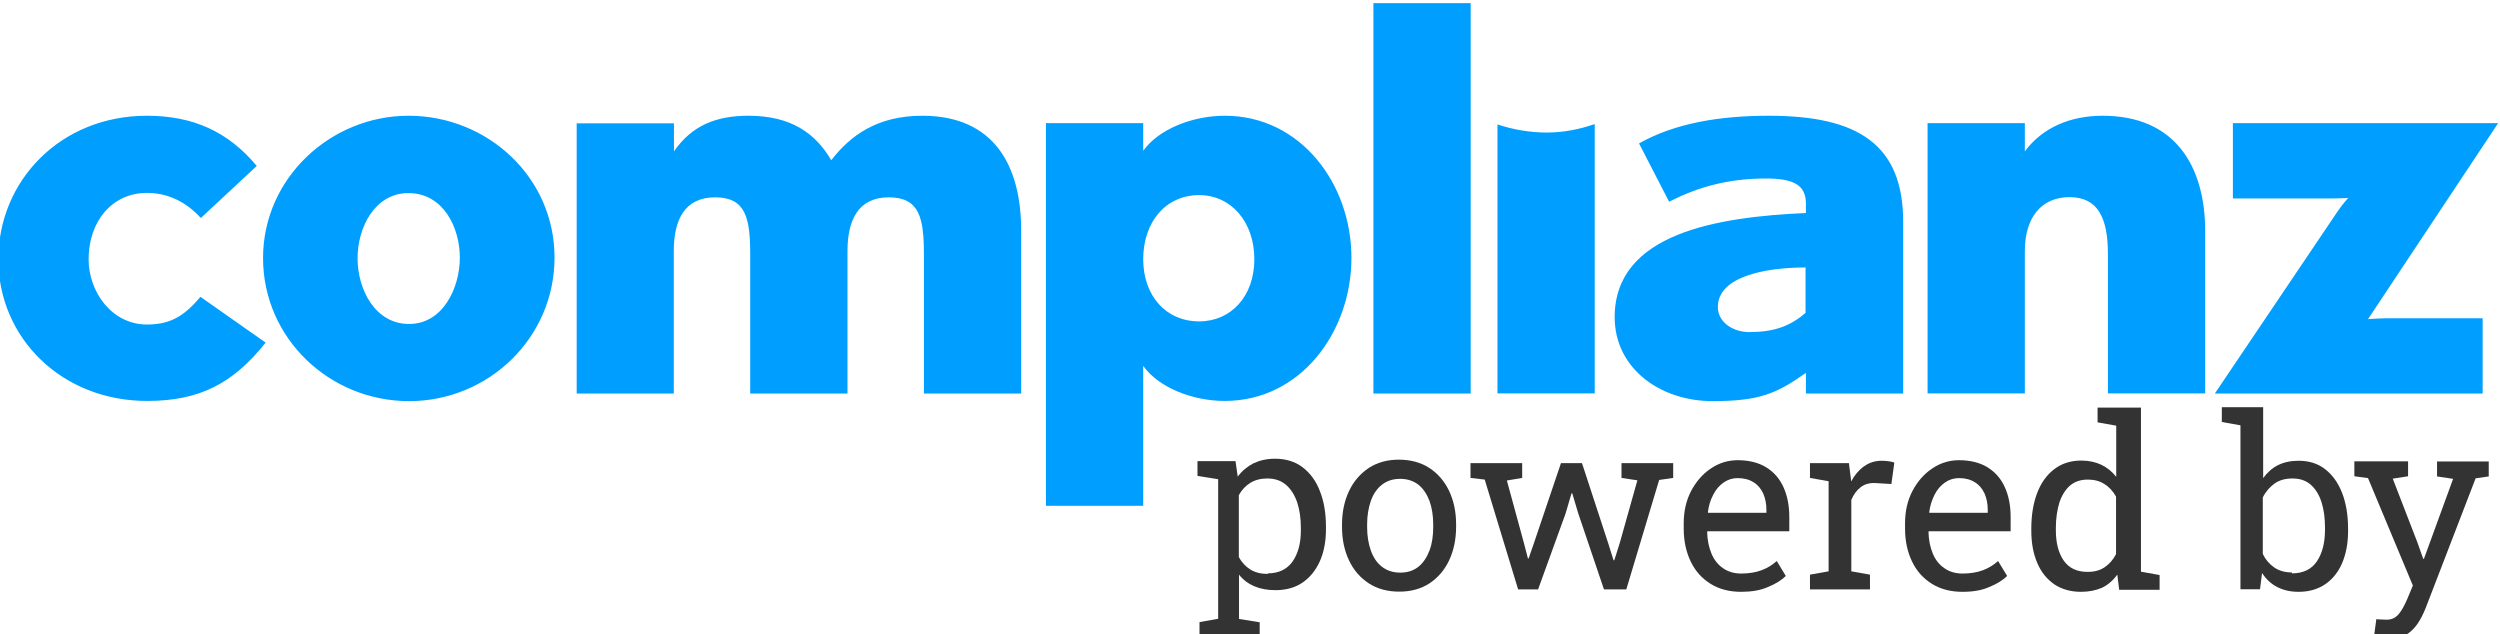
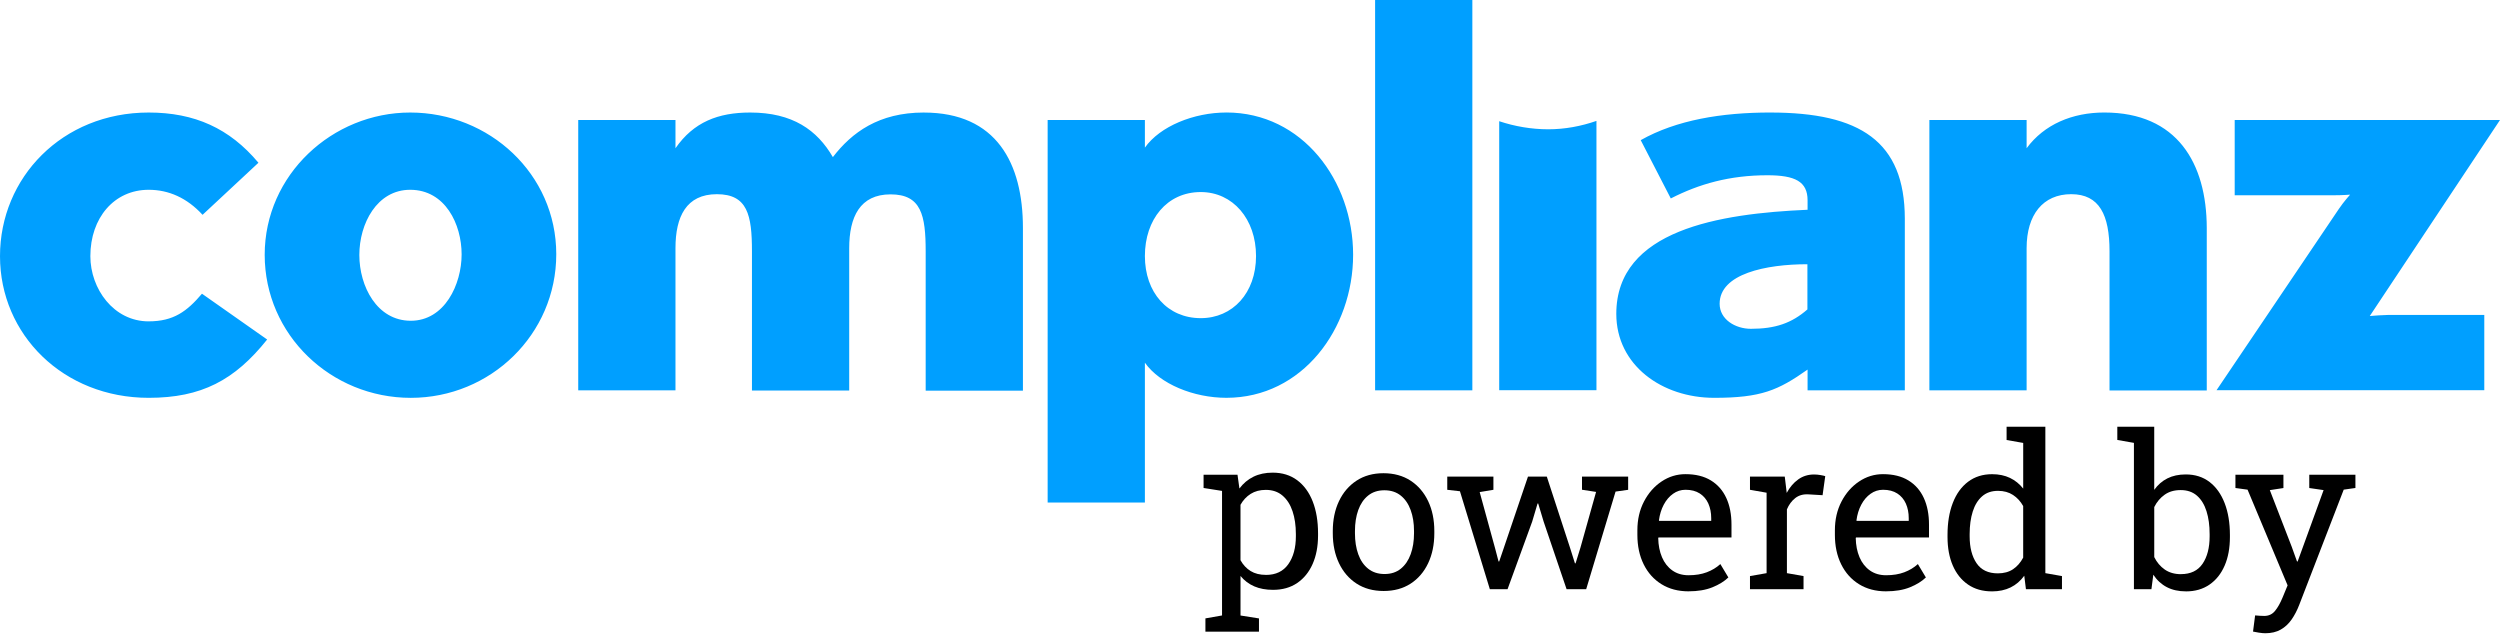
- <svg xmlns="http://www.w3.org/2000/svg" version="1.1" id="uuid-7dd7b5b8-c5e0-4d79-ad53-47e9a05e6f8e" x="0px" y="0px" viewBox="0 0 1354.3 343" style="enable-background:new 0 0 1354.3 343;" xml:space="preserve">
-   <style type="text/css">
- 	.st0{fill:#009FFF;}
- 	.st1{fill:#333333;}
- </style>
-   <path class="st0" d="M663.5,62.7c-17.7,0-36,7.4-44.2,19v-15h-52.7V274h52.7v-75.8c8.2,11.6,26.5,19,44.2,19  c41.1,0,68.6-37.4,68.6-77.5S704.6,62.7,663.5,62.7L663.5,62.7L663.5,62.7z M649.6,174.1c-18,0-30.3-13.9-30.3-33.7  s11.9-34.7,30.3-34.7c17.4,0,29.9,14.6,29.9,34.7S666.9,174.1,649.6,174.1z M499.6,62.7c-24.5,0-39,10.8-49.3,24.1  c-8.5-14.6-21.8-24.1-44.8-24.1c-17.3,0-30.6,5.1-40.4,19.3V66.8h-52.7v146.4H365v-77.1c0-16.9,5.8-29.2,22.4-29.2s19,11.2,19,30.9  v75.4h52.7v-77.1c0-16.9,5.8-29.2,22.4-29.2s19,11.2,19,30.9v75.4h52.7v-88.2C553.2,90.2,538.9,62.7,499.6,62.7L499.6,62.7  L499.6,62.7z M221.3,62.7c-42.1,0-78.8,33.7-78.8,77.1s36,77.5,79.1,77.5s78.8-34.3,78.8-77.8S264.1,62.7,221.3,62.7L221.3,62.7  L221.3,62.7z M221.6,175.5c-18.4,0-27.9-18.7-27.9-35.6s9.5-35.3,27.5-35.3c19,0,27.9,18.7,27.9,35S240,175.5,221.6,175.5  L221.6,175.5L221.6,175.5z M79.6,175.8c-19,0-31.6-17.7-31.6-35.3c0-20.8,12.9-36,31.6-36c10.8,0,20.8,4.4,29.2,13.6l30.3-28.2  c-15.6-18.7-34.7-27.2-59.5-27.2C32.7,62.7-0.9,98-0.9,140.5s34.3,76.7,80.6,76.7c28.5,0,46.6-9.5,64.2-31.6l-35.3-24.8  C100.4,170.4,93.2,175.8,79.6,175.8L79.6,175.8L79.6,175.8z M1139,62.7c-17.4,0-32.6,6.4-42.1,19.3V66.7h-52.7v146.4h52.7v-77.1  c0-18,8.8-29.2,24.2-29.2s20.8,11.2,20.8,30.9v75.4h52.7v-88.1C1194.5,90.2,1178.5,62.7,1139,62.7L1139,62.7L1139,62.7z M958.2,62.7  c-26.5,0-50.9,4-70.3,15l16.3,31.6c15.3-7.9,31.9-12.6,52.3-12.6c15,0,21.8,3.4,21.8,13.6v5.1c-47.5,2.1-103.6,10.8-103.6,56.4  c0,27.9,24.8,45.5,53,45.5c25.5,0,34.7-4.1,50.6-15.3v11.2h52.7v-93.1C1030.9,78.3,1006.7,62.7,958.2,62.7L958.2,62.7L958.2,62.7z   M978.2,169.4c-8.5,7.4-17.4,10.5-30.6,10.5c-8.5,0-17-5.1-17-13.6c0-16.3,25.1-21.4,47.5-21.4V169.4z M744,213.2h52.7V1.7H744  V213.2L744,213.2z M1282.8,172.9l70.5-106.2h-143.7v40.8h53.7c4.8,0,8.8-0.3,8.8-0.3s-3.4,3.7-6.1,7.8l-66.2,98.2h145.1v-40.8h-52.1  C1289.8,172.4,1285.4,172.7,1282.8,172.9L1282.8,172.9L1282.8,172.9z M811.2,67.4v145.7h52.7V67.2c-8.3,2.9-17.1,4.6-26.1,4.6  S819.6,70.2,811.2,67.4L811.2,67.4L811.2,67.4z" />
-   <g>
-     <g>
-       <path class="st1" d="M649.8,345v-8l10.1-1.8v-75.6l-11.2-1.8v-8h20.6l1.2,8.4c2.3-3.1,5.2-5.5,8.5-7.2c3.4-1.6,7.2-2.5,11.7-2.5    c5.8,0,10.8,1.5,14.9,4.6c4.1,3.1,7.3,7.4,9.4,12.9c2.2,5.5,3.3,12,3.3,19.4v1.3c0,6.6-1.1,12.4-3.3,17.3s-5.3,8.8-9.4,11.6    c-4.1,2.8-9,4.1-14.7,4.1c-4.3,0-8.1-0.7-11.4-2.1c-3.3-1.4-6.1-3.5-8.3-6.3v24l11.2,1.8v8L649.8,345L649.8,345z M686.8,310.6    c5.9,0,10.4-2.2,13.4-6.4c3-4.3,4.5-9.9,4.5-16.7V286c0-5.3-0.7-9.9-2-13.9c-1.4-4-3.4-7.2-6.1-9.5s-6.1-3.4-10.1-3.4    c-3.6,0-6.6,0.8-9.2,2.4c-2.6,1.6-4.6,3.8-6.2,6.6v33.6c1.6,2.9,3.7,5.1,6.2,6.7c2.6,1.6,5.7,2.4,9.5,2.4L686.8,310.6z" />
+ <svg xmlns="http://www.w3.org/2000/svg" id="uuid-7dd7b5b8-c5e0-4d79-ad53-47e9a05e6f8e" viewBox="0 0 1354.3 343.04">
+   <path d="m664.37,60.95c-17.7,0-35.97,7.44-44.16,19.02v-14.97h-52.68v207.23h52.68v-75.75c8.19,11.58,26.46,19.02,44.16,19.02,41.1,0,68.64-37.38,68.64-77.49s-27.54-77.07-68.64-77.07h0Zm-13.89,111.4c-18.03,0-30.27-13.89-30.27-33.66s11.91-34.65,30.27-34.65c17.37,0,29.94,14.64,29.94,34.65s-12.65,33.66-29.94,33.66Zm-150.01-111.39c-24.48,0-39.03,10.83-49.29,24.15-8.52-14.64-21.75-24.15-44.82-24.15-17.28,0-30.6,5.13-40.44,19.35v-15.3h-52.68v146.45h52.68v-77.07c0-16.95,5.79-29.19,22.41-29.19s19.02,11.25,19.02,30.93v75.42h52.68v-77.07c0-16.95,5.79-29.19,22.41-29.19s19.02,11.25,19.02,30.93v75.42h52.68v-88.15c0-35.06-14.31-62.52-53.67-62.52h0Zm-278.27,0c-42.09,0-78.81,33.66-78.81,77.07s35.97,77.49,79.14,77.49,78.81-34.32,78.81-77.82-36.3-76.74-79.14-76.74h0Zm.33,112.8c-18.36,0-27.87-18.69-27.87-35.64s9.51-35.31,27.54-35.31c19.02,0,27.87,18.69,27.87,34.98s-9.18,35.97-27.54,35.97h0Zm-141.99.33c-19.02,0-31.59-17.7-31.59-35.31,0-20.76,12.9-35.97,31.59-35.97,10.83,0,20.76,4.38,29.19,13.56l30.27-28.2c-15.63-18.69-34.65-27.21-59.46-27.21-46.88,0-80.54,35.31-80.54,77.81s34.32,76.74,80.55,76.74c28.53,0,46.56-9.51,64.17-31.59l-35.31-24.81c-8.1,9.51-15.3,14.97-28.86,14.97h-.01ZM1139.95,60.95c-17.37,0-32.58,6.45-42.09,19.35v-15.3h-52.68v146.45h52.68v-77.07c0-18.03,8.85-29.19,24.15-29.19s20.76,11.25,20.76,30.93v75.42h52.68v-88.07c-.08-35.06-16.04-62.52-55.49-62.52h-.01Zm-180.85,0c-26.46,0-50.94,4.05-70.29,14.97l16.29,31.59c15.3-7.86,31.92-12.57,52.35-12.57,14.97,0,21.75,3.39,21.75,13.56v5.13c-47.55,2.07-103.62,10.83-103.62,56.4,0,27.87,24.81,45.48,53.01,45.48,25.47,0,34.65-4.05,50.61-15.3v11.25h52.68v-93.11c-.08-41.76-24.23-57.39-72.77-57.39h-.01Zm20.01,106.67c-8.52,7.44-17.37,10.5-30.6,10.5-8.52,0-16.95-5.13-16.95-13.56,0-16.29,25.14-21.42,47.55-21.42v24.48Zm-234.19,43.83h52.68V0h-52.68v211.45h0Zm538.84-40.26l70.54-106.18h-143.72v40.77h53.67c4.8,0,8.85-.33,8.85-.33,0,0-3.39,3.72-6.12,7.77l-66.24,98.16h145.05v-40.77h-52.1c-2.98.08-7.36.33-9.92.58h-.01Zm-471.61-105.52v145.71h52.68V65.49c-8.27,2.89-17.12,4.55-26.13,4.55s-18.19-1.57-26.55-4.38h0Z" style="fill:#009fff;" />
+   <g style="isolation:isolate;">
+     <g style="isolation:isolate;">
+       <path d="m653,342.17v-7.18l9-1.58v-67.48l-10-1.58v-7.18h18.38l1.04,7.46c2.09-2.79,4.62-4.92,7.62-6.39,2.99-1.47,6.46-2.2,10.4-2.2,5.18,0,9.6,1.37,13.27,4.1,3.67,2.73,6.47,6.56,8.4,11.48s2.9,10.67,2.9,17.27v1.19c0,5.88-.98,11.02-2.93,15.43s-4.74,7.85-8.37,10.32c-3.63,2.47-7.99,3.7-13.09,3.7-3.86,0-7.25-.63-10.17-1.89-2.92-1.26-5.4-3.14-7.44-5.62v21.41l10,1.58v7.18h-29Zm32.83-30.73c5.31,0,9.34-1.94,12.07-5.81,2.73-3.87,4.1-8.9,4.1-15.09v-1.2c0-4.71-.61-8.85-1.82-12.44s-3.03-6.4-5.44-8.45c-2.41-2.05-5.42-3.07-9.02-3.07-3.19,0-5.92.72-8.2,2.16-2.28,1.44-4.12,3.42-5.52,5.92v30c1.4,2.54,3.24,4.51,5.49,5.89,2.26,1.39,5.04,2.08,8.34,2.08Z" />
    </g>
-     <g>
-       <path class="st1" d="M758,320.5c-6.4,0-11.9-1.5-16.5-4.5s-8.2-7.1-10.7-12.4c-2.5-5.3-3.8-11.3-3.8-18.1v-1.4    c0-6.8,1.3-12.8,3.8-18.1c2.5-5.3,6.1-9.4,10.7-12.5c4.6-3,10.1-4.5,16.3-4.5s11.9,1.5,16.5,4.5s8.2,7.2,10.7,12.4    c2.5,5.3,3.8,11.3,3.8,18.1v1.4c0,6.8-1.3,12.9-3.8,18.2c-2.5,5.3-6.1,9.4-10.6,12.4C769.8,319,764.4,320.5,758,320.5L758,320.5z     M758.6,310.2c3.9,0,7.2-1.1,9.8-3.2c2.6-2.1,4.6-5.1,6-8.8s2-8,2-12.7v-1.4c0-4.8-0.7-9-2-12.7c-1.4-3.7-3.4-6.7-6-8.8    c-2.7-2.1-6-3.2-9.9-3.2c-4,0-7.2,1.1-9.9,3.2c-2.7,2.1-4.7,5.1-6,8.8c-1.3,3.7-2,8-2,12.7v1.4c0,4.8,0.7,9,2,12.7    c1.3,3.7,3.3,6.7,6,8.8S754.6,310.2,758.6,310.2L758.6,310.2z" />
+     <g style="isolation:isolate;">
+       <path d="m749.56,320.15c-5.68,0-10.58-1.34-14.69-4.01-4.11-2.67-7.28-6.36-9.52-11.08-2.24-4.72-3.35-10.1-3.35-16.16v-1.25c0-6.06,1.12-11.45,3.35-16.16,2.24-4.72,5.41-8.42,9.52-11.11,4.11-2.69,8.97-4.03,14.57-4.03s10.58,1.34,14.69,4.03c4.11,2.69,7.28,6.38,9.52,11.08,2.23,4.7,3.35,10.1,3.35,16.19v1.25c0,6.1-1.12,11.51-3.35,16.22-2.24,4.72-5.4,8.4-9.49,11.05s-8.96,3.98-14.6,3.98Zm.5-9.19c3.49,0,6.42-.96,8.78-2.87,2.36-1.91,4.14-4.53,5.35-7.86,1.21-3.33,1.81-7.11,1.81-11.34v-1.23c0-4.24-.6-8.02-1.81-11.34-1.21-3.33-3-5.95-5.38-7.86-2.38-1.91-5.33-2.87-8.86-2.87s-6.43.96-8.81,2.87c-2.38,1.91-4.16,4.54-5.35,7.86-1.19,3.33-1.78,7.11-1.78,11.34v1.23c0,4.24.59,8.02,1.78,11.34,1.19,3.33,2.98,5.95,5.38,7.86,2.4,1.91,5.36,2.87,8.89,2.87Z" />
    </g>
-     <g>
-       <path class="st1" d="M822.4,319.3l-18.1-59.5l-7.7-0.9v-8h28v8l-8.3,1.4l9.3,34.1l2.1,8.1h0.4l2.8-8.1l14.7-43.5h11.4l14.1,43.1    l3,9.5h0.4l3-9.5l9.5-33.8l-8.6-1.3v-8h28v8l-7.6,1.1L881,319.3h-12.1L855,278.2l-3.3-11l-0.4,0.1l-3.2,10.9l-14.9,41.1    L822.4,319.3L822.4,319.3z" />
+     <g style="isolation:isolate;">
+       <path d="m807.07,319.17l-16.19-53.05-6.87-.79v-7.16h25v7.16l-7.44,1.24,8.33,30.38,1.9,7.22h.34l2.46-7.22,13.14-38.78h10.19l12.56,38.48,2.69,8.52h.34l2.64-8.52,8.47-30.17-7.63-1.18v-7.12h25v7.16l-6.82.96-15.91,52.88h-10.62l-12.44-36.64-2.95-9.81-.34.06-2.9,9.75-13.35,36.64h-9.6Z" />
    </g>
-     <g>
-       <path class="st1" d="M943.2,320.6c-6.3,0-11.8-1.4-16.5-4.3c-4.7-2.9-8.3-6.9-10.8-12.1c-2.5-5.2-3.8-11.1-3.8-17.9v-2.8    c0-6.5,1.3-12.3,4-17.5c2.7-5.1,6.2-9.2,10.7-12.2c4.4-3,9.3-4.5,14.5-4.5c6.1,0,11.3,1.3,15.4,3.8c4.1,2.5,7.3,6.1,9.4,10.7    c2.1,4.6,3.2,10,3.2,16.2v7.8h-44.3l-0.2,0.3c0.1,4.4,0.9,8.3,2.3,11.7s3.5,6.1,6.3,8c2.7,1.9,6,2.9,9.8,2.9    c4.2,0,7.9-0.6,11.1-1.8c3.2-1.2,5.9-2.9,8.2-5l4.9,8.1c-2.4,2.4-5.7,4.4-9.7,6C953.7,319.8,948.8,320.6,943.2,320.6L943.2,320.6z     M925.3,277.8h31.6v-1.6c0-3.3-0.6-6.2-1.7-8.8c-1.2-2.6-2.9-4.7-5.2-6.1c-2.3-1.5-5.2-2.3-8.7-2.3c-2.8,0-5.3,0.8-7.6,2.4    c-2.3,1.6-4.2,3.8-5.6,6.6c-1.5,2.8-2.5,6-2.9,9.5L925.3,277.8L925.3,277.8z" />
+     <g style="isolation:isolate;">
+       <path d="m914.75,320.34c-5.63,0-10.53-1.29-14.69-3.87-4.17-2.58-7.38-6.17-9.65-10.77-2.27-4.6-3.41-9.91-3.41-15.94v-2.49c0-5.8,1.19-11,3.57-15.57,2.38-4.58,5.55-8.2,9.51-10.85,3.96-2.66,8.28-3.99,12.97-3.99,5.48,0,10.07,1.13,13.76,3.39,3.7,2.26,6.48,5.44,8.36,9.52,1.88,4.09,2.81,8.9,2.81,14.44v6.95h-39.52l-.17.28c.07,3.92.76,7.4,2.05,10.43,1.29,3.03,3.16,5.42,5.6,7.15,2.44,1.73,5.37,2.6,8.78,2.6,3.75,0,7.04-.54,9.88-1.61,2.83-1.07,5.28-2.55,7.35-4.44l4.34,7.24c-2.18,2.11-5.06,3.89-8.64,5.34s-7.89,2.18-12.92,2.18Zm-15.96-38.17h28.21v-1.47c0-2.94-.52-5.57-1.55-7.89-1.04-2.32-2.58-4.15-4.64-5.48s-4.63-2.01-7.72-2.01c-2.49,0-4.75.73-6.78,2.18-2.04,1.45-3.71,3.42-5.03,5.91-1.32,2.49-2.19,5.31-2.6,8.48l.11.28Z" />
    </g>
-     <g>
-       <path class="st1" d="M980.5,319.3v-8l10.1-1.8v-48.8l-10.1-1.8v-8h21.1l1.1,8.7l0.1,1.2c1.9-3.5,4.2-6.2,7-8.2c2.8-2,6-3,9.6-3    c1.3,0,2.6,0.1,3.9,0.3c1.3,0.2,2.3,0.4,2.9,0.7l-1.6,11.6l-8.5-0.5c-3.2-0.2-5.9,0.5-8.1,2.2c-2.2,1.7-3.9,4-5.1,6.9v38.7    l10.1,1.8v8L980.5,319.3L980.5,319.3z" />
+     <g style="isolation:isolate;">
+       <path d="m948,319.17v-7.1l9-1.58v-43.58l-9-1.58v-7.16h18.84l.94,7.78.11,1.07c1.69-3.12,3.78-5.56,6.27-7.33,2.48-1.77,5.33-2.65,8.53-2.65,1.14,0,2.31.1,3.51.31,1.2.21,2.05.4,2.57.59l-1.44,10.32-7.56-.45c-2.87-.19-5.28.48-7.23,2-1.95,1.52-3.46,3.56-4.53,6.12v34.56l9,1.58v7.1h-29Z" />
    </g>
-     <g>
-       <path class="st1" d="M1063.1,320.6c-6.3,0-11.8-1.4-16.5-4.3c-4.7-2.9-8.3-6.9-10.8-12.1c-2.5-5.2-3.8-11.1-3.8-17.9v-2.8    c0-6.5,1.3-12.3,4-17.5c2.7-5.1,6.2-9.2,10.7-12.2c4.4-3,9.3-4.5,14.5-4.5c6.1,0,11.3,1.3,15.4,3.8c4.1,2.5,7.3,6.1,9.4,10.7    c2.1,4.6,3.2,10,3.2,16.2v7.8h-44.3l-0.2,0.3c0.1,4.4,0.9,8.3,2.3,11.7c1.4,3.4,3.5,6.1,6.3,8c2.7,1.9,6,2.9,9.8,2.9    c4.2,0,7.9-0.6,11.1-1.8c3.2-1.2,5.9-2.9,8.2-5l4.9,8.1c-2.4,2.4-5.7,4.4-9.7,6C1073.6,319.8,1068.8,320.6,1063.1,320.6    L1063.1,320.6z M1045.2,277.8h31.6v-1.6c0-3.3-0.6-6.2-1.7-8.8c-1.2-2.6-2.9-4.7-5.2-6.1c-2.3-1.5-5.2-2.3-8.7-2.3    c-2.8,0-5.3,0.8-7.6,2.4c-2.3,1.6-4.2,3.8-5.6,6.6s-2.5,6-2.9,9.5L1045.2,277.8L1045.2,277.8z" />
+     <g style="isolation:isolate;">
+       <path d="m1021.75,320.34c-5.63,0-10.53-1.29-14.69-3.87-4.17-2.58-7.38-6.17-9.65-10.77-2.27-4.6-3.41-9.91-3.41-15.94v-2.49c0-5.8,1.19-11,3.57-15.57,2.38-4.58,5.55-8.2,9.51-10.85,3.96-2.66,8.28-3.99,12.97-3.99,5.48,0,10.07,1.13,13.76,3.39,3.7,2.26,6.48,5.44,8.36,9.52,1.88,4.09,2.81,8.9,2.81,14.44v6.95h-39.52l-.17.28c.07,3.92.76,7.4,2.05,10.43,1.29,3.03,3.16,5.42,5.6,7.15,2.44,1.73,5.37,2.6,8.78,2.6,3.75,0,7.04-.54,9.88-1.61,2.83-1.07,5.28-2.55,7.35-4.44l4.34,7.24c-2.18,2.11-5.06,3.89-8.64,5.34s-7.89,2.18-12.92,2.18Zm-15.96-38.17h28.21v-1.47c0-2.94-.52-5.57-1.55-7.89-1.04-2.32-2.58-4.15-4.64-5.48s-4.63-2.01-7.72-2.01c-2.49,0-4.75.73-6.78,2.18-2.04,1.45-3.71,3.42-5.03,5.91-1.32,2.49-2.19,5.31-2.6,8.48l.11.28Z" />
    </g>
-     <g>
-       <path class="st1" d="M1127.3,320.6c-5.6,0-10.5-1.4-14.5-4.1c-4-2.8-7.1-6.6-9.2-11.6c-2.1-4.9-3.2-10.7-3.2-17.3v-1.3    c0-7.4,1.1-13.8,3.2-19.3c2.1-5.5,5.2-9.8,9.3-12.9c4.1-3.1,8.9-4.6,14.6-4.6c4.1,0,7.7,0.8,10.9,2.3c3.1,1.5,5.8,3.7,8,6.5v-27.7    l-10.1-1.8v-8h23.5v88.9l10.1,1.8v8H1148l-1-8.2c-2.3,3.1-5,5.5-8.3,7.1C1135.4,319.8,1131.7,320.6,1127.3,320.6L1127.3,320.6z     M1130.9,309.8c3.7,0,6.7-0.8,9.2-2.5c2.5-1.7,4.6-4,6.2-7.1V269c-1.6-2.8-3.6-5.1-6.2-6.7c-2.5-1.7-5.6-2.5-9.1-2.5    c-3.9,0-7.1,1.1-9.7,3.3c-2.5,2.2-4.4,5.3-5.7,9.2c-1.2,3.9-1.9,8.5-1.9,13.7v1.3c0,6.8,1.4,12.2,4.2,16.3    C1120.8,307.8,1125.1,309.8,1130.9,309.8L1130.9,309.8z" />
+     <g style="isolation:isolate;">
+       <path d="m1079.04,320.36c-5.03,0-9.34-1.23-12.93-3.7-3.6-2.47-6.35-5.91-8.25-10.32-1.9-4.41-2.85-9.55-2.85-15.43v-1.19c0-6.56.95-12.3,2.85-17.24,1.9-4.94,4.66-8.77,8.28-11.5,3.62-2.73,7.96-4.1,13.02-4.1,3.65,0,6.88.67,9.68,2.01,2.8,1.34,5.19,3.27,7.17,5.79v-24.74l-9-1.58v-7.18h21v79.31l9,1.58v7.11h-19.52l-.91-7.29c-2.02,2.79-4.48,4.9-7.39,6.33s-6.29,2.15-10.14,2.15Zm3.21-9.76c3.26,0,6.01-.74,8.24-2.23,2.23-1.48,4.06-3.58,5.51-6.29v-27.94c-1.41-2.52-3.25-4.53-5.51-6.01-2.26-1.48-4.97-2.23-8.13-2.23-3.49,0-6.36.99-8.63,2.98-2.26,1.99-3.95,4.73-5.06,8.24-1.11,3.51-1.67,7.58-1.67,12.22v1.17c0,6.05,1.24,10.91,3.73,14.58,2.49,3.67,6.33,5.51,11.52,5.51Z" />
    </g>
-     <g>
-       <path class="st1" d="M1245.2,320.6c-4.5,0-8.3-0.9-11.6-2.6c-3.3-1.7-6-4.2-8.2-7.6l-1.1,8.8h-10.6v-88.8l-10.1-1.8v-8h22.4V259    c2.2-3,4.8-5.4,8-7c3.2-1.6,6.9-2.4,11.2-2.4c5.6,0,10.5,1.5,14.4,4.6c4,3.1,7,7.3,9.2,12.9c2.1,5.5,3.2,11.9,3.2,19.3v1.3    c0,6.6-1.1,12.3-3.2,17.3c-2.1,4.9-5.2,8.8-9.2,11.5C1255.6,319.2,1250.8,320.6,1245.2,320.6L1245.2,320.6z M1241.6,310.6    c6.1,0,10.6-2.2,13.5-6.5c2.9-4.3,4.4-10,4.4-17.1v-1c0-5.3-0.6-10-1.9-14s-3.2-7.1-5.8-9.4c-2.6-2.3-5.9-3.4-9.9-3.4    c-4,0-7.1,0.9-9.8,2.8c-2.6,1.9-4.8,4.4-6.3,7.5v30.6c1.5,3.1,3.6,5.5,6.2,7.3c2.6,1.8,5.8,2.7,9.5,2.7L1241.6,310.6z" />
+     <g style="isolation:isolate;">
+       <path d="m1184.2,320.36c-3.99,0-7.44-.76-10.38-2.29s-5.38-3.77-7.33-6.74l-1.02,7.84h-9.48v-79.26l-9-1.58v-7.16h20v34.19c1.92-2.71,4.29-4.78,7.13-6.21,2.84-1.43,6.16-2.14,9.95-2.14,5.04,0,9.33,1.36,12.89,4.09,3.55,2.73,6.28,6.55,8.18,11.48,1.9,4.93,2.85,10.66,2.85,17.21v1.19c0,5.87-.95,11-2.85,15.4-1.9,4.4-4.62,7.83-8.18,10.29-3.55,2.46-7.81,3.7-12.77,3.7Zm-2.74-9.34c5.25,0,9.16-1.87,11.71-5.61,2.55-3.74,3.83-8.7,3.83-14.86v-1.19c0-4.73-.57-8.88-1.7-12.45s-2.85-6.37-5.16-8.39c-2.31-2.02-5.24-3.03-8.79-3.03s-6.34.83-8.71,2.5c-2.36,1.66-4.24,3.89-5.64,6.69v27.11c1.4,2.84,3.3,5.08,5.7,6.75,2.4,1.66,5.32,2.5,8.76,2.5Z" />
    </g>
-     <g>
-       <path class="st1" d="M1293.4,346.2c-1,0-2.2-0.1-3.8-0.3c-1.6-0.2-2.8-0.5-3.6-0.7l1.3-9.8c0.7,0.1,1.7,0.2,3,0.2s2.1,0.1,2.6,0.1    c2.7,0,4.8-1,6.5-3c1.7-2,3.2-4.8,4.7-8.3l3-7.2l-24.3-58.2l-7.4-1v-8.1h29.1v8.1l-8.3,1.3l13.3,34.4l3.2,9h0.4l15.8-43.3    l-8.7-1.3v-8.1h28v8.1l-7.1,1l-27,70.1c-1.3,3.3-2.8,6.3-4.6,8.9c-1.8,2.6-4,4.6-6.6,6.1C1300.2,345.4,1297,346.2,1293.4,346.2    L1293.4,346.2z" />
+     <g style="isolation:isolate;">
+       <path d="m1227.14,343.04c-.87,0-2-.1-3.4-.31-1.4-.21-2.47-.41-3.23-.59l1.13-8.76c.64.08,1.53.14,2.66.2s1.91.08,2.32.08c2.38,0,4.31-.9,5.8-2.71,1.49-1.81,2.88-4.28,4.16-7.41l2.66-6.44-21.69-51.84-6.57-.9v-7.18h26v7.2l-7.37,1.13,11.86,30.67,2.87,7.99h.34l14.06-38.67-7.76-1.13v-7.2h25v7.18l-6.34.9-24.12,62.46c-1.13,2.94-2.5,5.57-4.11,7.89-1.61,2.32-3.57,4.14-5.89,5.46-2.32,1.32-5.12,1.98-8.41,1.98Z" />
    </g>
  </g>
</svg>
